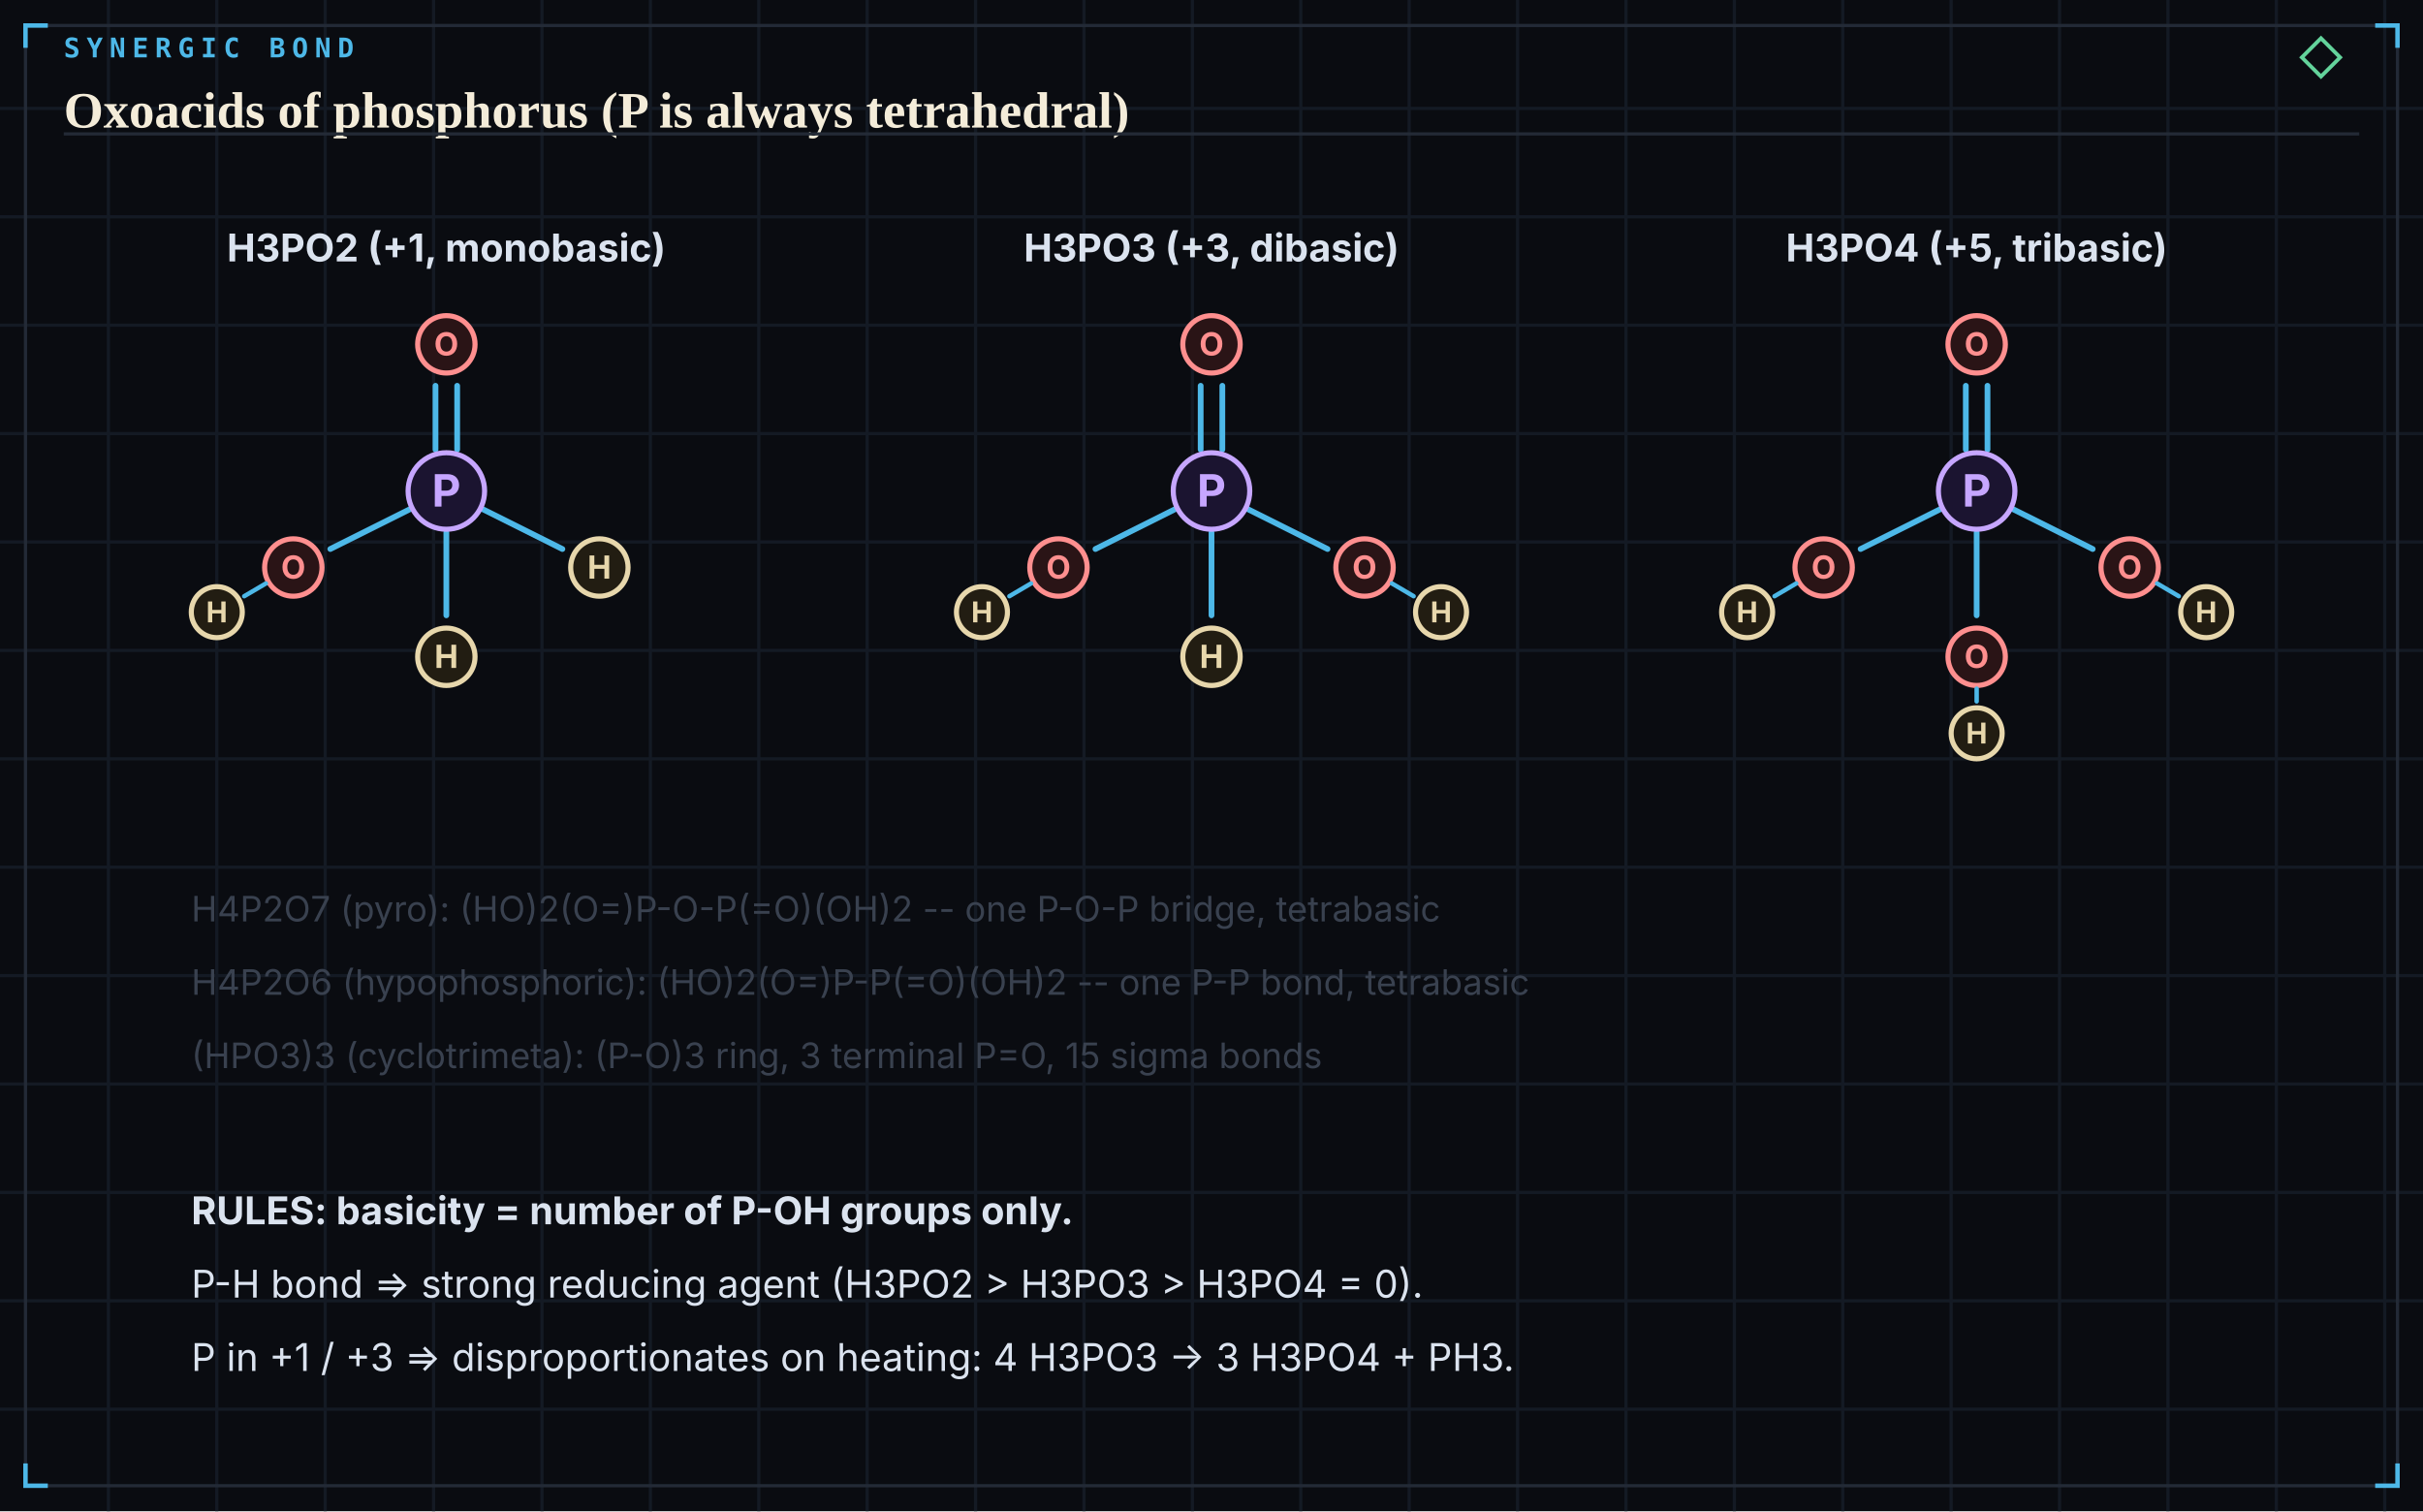
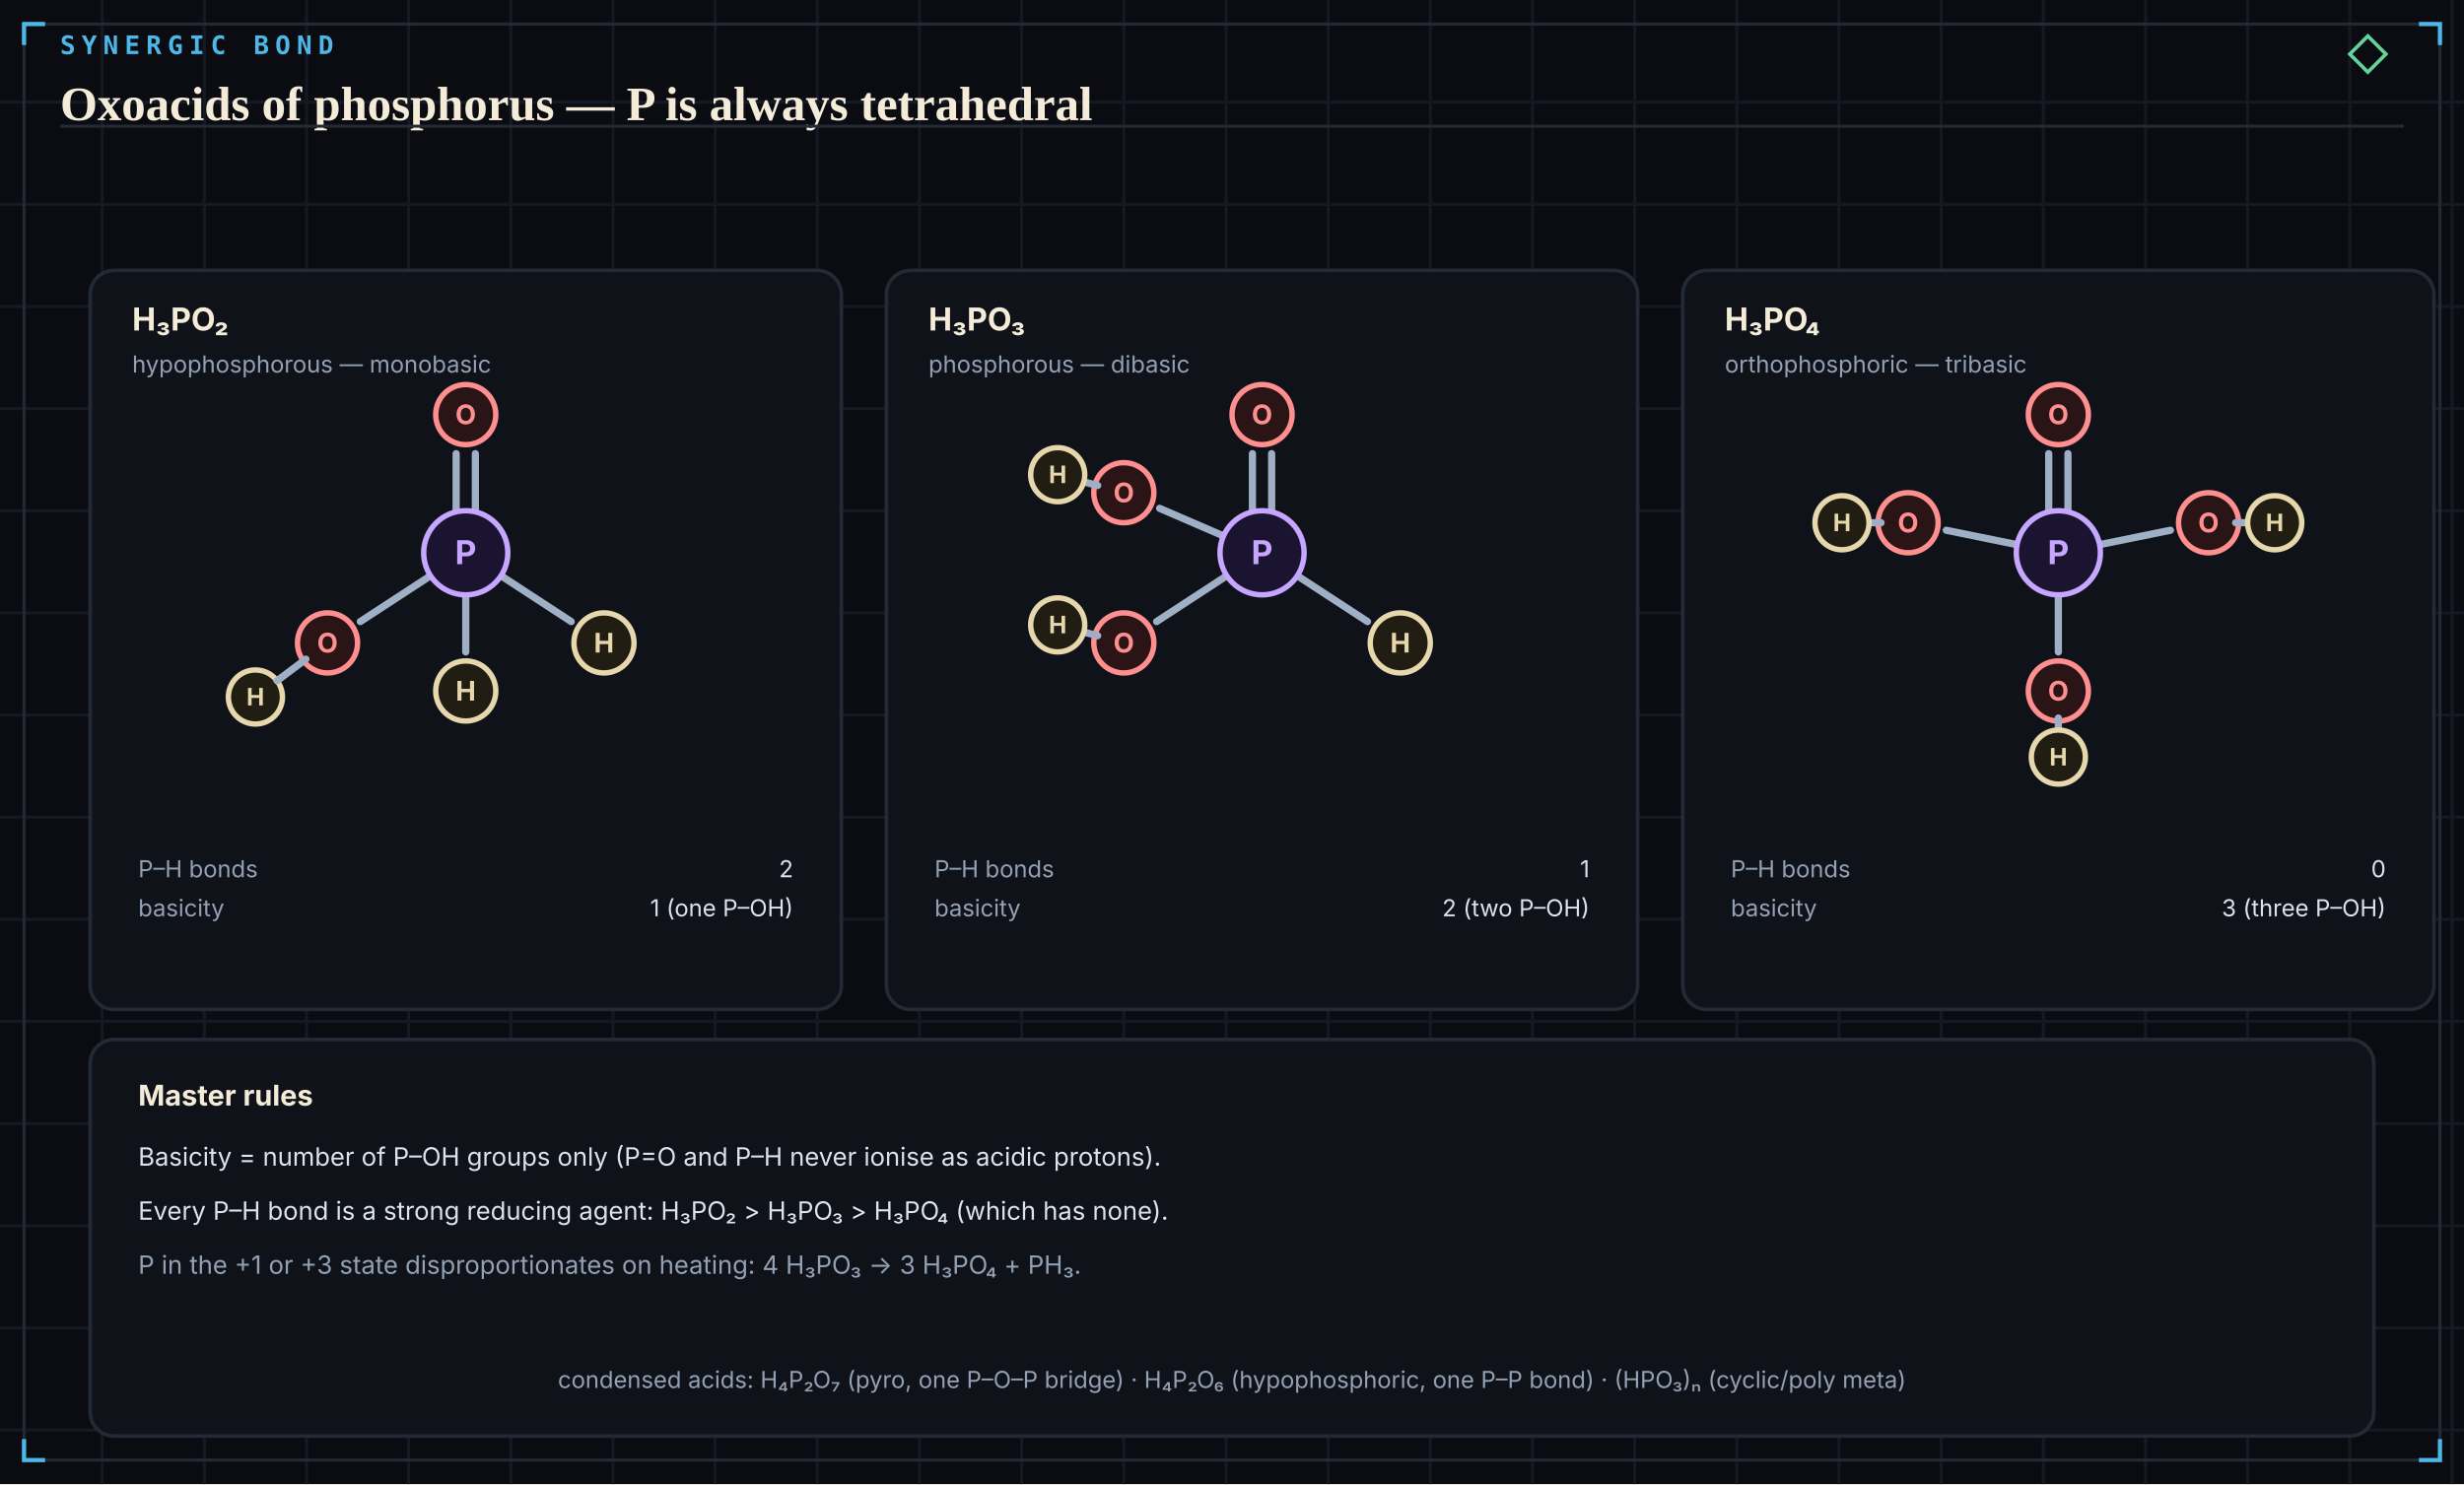
- <svg xmlns="http://www.w3.org/2000/svg" width="760" height="474" viewBox="0 0 760 474" font-family="'Inter','Helvetica Neue',Arial,'DejaVu Sans',sans-serif">
-   <rect width="760" height="474" fill="#0a0c11" />
+ <svg xmlns="http://www.w3.org/2000/svg" width="820" height="494" viewBox="0 0 820 494" font-family="'Inter','Helvetica Neue',Arial,'DejaVu Sans',sans-serif">
+   <rect width="820" height="494" fill="#0a0c11" />
  <g stroke="#141a24" stroke-width="1">
-     <line x1="34" y1="0" x2="34" y2="474" />
-     <line x1="68" y1="0" x2="68" y2="474" />
-     <line x1="102" y1="0" x2="102" y2="474" />
-     <line x1="136" y1="0" x2="136" y2="474" />
-     <line x1="170" y1="0" x2="170" y2="474" />
-     <line x1="204" y1="0" x2="204" y2="474" />
-     <line x1="238" y1="0" x2="238" y2="474" />
-     <line x1="272" y1="0" x2="272" y2="474" />
-     <line x1="306" y1="0" x2="306" y2="474" />
-     <line x1="340" y1="0" x2="340" y2="474" />
-     <line x1="374" y1="0" x2="374" y2="474" />
-     <line x1="408" y1="0" x2="408" y2="474" />
-     <line x1="442" y1="0" x2="442" y2="474" />
-     <line x1="476" y1="0" x2="476" y2="474" />
-     <line x1="510" y1="0" x2="510" y2="474" />
-     <line x1="544" y1="0" x2="544" y2="474" />
-     <line x1="578" y1="0" x2="578" y2="474" />
-     <line x1="612" y1="0" x2="612" y2="474" />
-     <line x1="646" y1="0" x2="646" y2="474" />
-     <line x1="680" y1="0" x2="680" y2="474" />
-     <line x1="714" y1="0" x2="714" y2="474" />
-     <line x1="748" y1="0" x2="748" y2="474" />
-     <line x1="0" y1="34" x2="760" y2="34" />
-     <line x1="0" y1="68" x2="760" y2="68" />
-     <line x1="0" y1="102" x2="760" y2="102" />
-     <line x1="0" y1="136" x2="760" y2="136" />
-     <line x1="0" y1="170" x2="760" y2="170" />
-     <line x1="0" y1="204" x2="760" y2="204" />
-     <line x1="0" y1="238" x2="760" y2="238" />
-     <line x1="0" y1="272" x2="760" y2="272" />
-     <line x1="0" y1="306" x2="760" y2="306" />
-     <line x1="0" y1="340" x2="760" y2="340" />
-     <line x1="0" y1="374" x2="760" y2="374" />
-     <line x1="0" y1="408" x2="760" y2="408" />
-     <line x1="0" y1="442" x2="760" y2="442" />
+     <line x1="34" y1="0" x2="34" y2="494" />
+     <line x1="68" y1="0" x2="68" y2="494" />
+     <line x1="102" y1="0" x2="102" y2="494" />
+     <line x1="136" y1="0" x2="136" y2="494" />
+     <line x1="170" y1="0" x2="170" y2="494" />
+     <line x1="204" y1="0" x2="204" y2="494" />
+     <line x1="238" y1="0" x2="238" y2="494" />
+     <line x1="272" y1="0" x2="272" y2="494" />
+     <line x1="306" y1="0" x2="306" y2="494" />
+     <line x1="340" y1="0" x2="340" y2="494" />
+     <line x1="374" y1="0" x2="374" y2="494" />
+     <line x1="408" y1="0" x2="408" y2="494" />
+     <line x1="442" y1="0" x2="442" y2="494" />
+     <line x1="476" y1="0" x2="476" y2="494" />
+     <line x1="510" y1="0" x2="510" y2="494" />
+     <line x1="544" y1="0" x2="544" y2="494" />
+     <line x1="578" y1="0" x2="578" y2="494" />
+     <line x1="612" y1="0" x2="612" y2="494" />
+     <line x1="646" y1="0" x2="646" y2="494" />
+     <line x1="680" y1="0" x2="680" y2="494" />
+     <line x1="714" y1="0" x2="714" y2="494" />
+     <line x1="748" y1="0" x2="748" y2="494" />
+     <line x1="782" y1="0" x2="782" y2="494" />
+     <line x1="816" y1="0" x2="816" y2="494" />
+     <line x1="0" y1="34" x2="820" y2="34" />
+     <line x1="0" y1="68" x2="820" y2="68" />
+     <line x1="0" y1="102" x2="820" y2="102" />
+     <line x1="0" y1="136" x2="820" y2="136" />
+     <line x1="0" y1="170" x2="820" y2="170" />
+     <line x1="0" y1="204" x2="820" y2="204" />
+     <line x1="0" y1="238" x2="820" y2="238" />
+     <line x1="0" y1="272" x2="820" y2="272" />
+     <line x1="0" y1="306" x2="820" y2="306" />
+     <line x1="0" y1="340" x2="820" y2="340" />
+     <line x1="0" y1="374" x2="820" y2="374" />
+     <line x1="0" y1="408" x2="820" y2="408" />
+     <line x1="0" y1="442" x2="820" y2="442" />
+     <line x1="0" y1="476" x2="820" y2="476" />
  </g>
-   <rect x="8" y="8" width="744" height="458" fill="none" stroke="#232a36" stroke-width="1" />
+   <rect x="8" y="8" width="804" height="478" fill="none" stroke="#232a36" stroke-width="1" />
  <path d="M 8 15 L 8 8 L 15 8" stroke="#4db8e8" stroke-width="1.4" fill="none" />
-   <path d="M 752 15 L 752 8 L 745 8" stroke="#4db8e8" stroke-width="1.4" fill="none" />
-   <path d="M 8 459 L 8 466 L 15 466" stroke="#4db8e8" stroke-width="1.4" fill="none" />
-   <path d="M 752 459 L 752 466 L 745 466" stroke="#4db8e8" stroke-width="1.4" fill="none" />
+   <path d="M 812 15 L 812 8 L 805 8" stroke="#4db8e8" stroke-width="1.4" fill="none" />
+   <path d="M 8 479 L 8 486 L 15 486" stroke="#4db8e8" stroke-width="1.4" fill="none" />
+   <path d="M 812 479 L 812 486 L 805 486" stroke="#4db8e8" stroke-width="1.4" fill="none" />
  <text x="20" y="18" font-size="8.5" font-weight="bold" fill="#4db8e8" text-anchor="start" font-family="'SF Mono','DejaVu Sans Mono',ui-monospace,Menlo,monospace" letter-spacing="0.24em">SYNERGIC BOND</text>
-   <path d="M 728 12 l 6 6 l -6 6 l -6 -6 z" fill="none" stroke="#63d39b" stroke-width="1.2" />
-   <text x="20" y="40" font-size="16" font-weight="bold" fill="#f4ecd9" text-anchor="start" font-family="'Georgia','Times New Roman',serif">Oxoacids of phosphorus  (P is always tetrahedral)</text>
-   <line x1="20" y1="42" x2="740" y2="42" stroke="#232a36" stroke-width="1" />
+   <path d="M 788 12 l 6 6 l -6 6 l -6 -6 z" fill="none" stroke="#63d39b" stroke-width="1.2" />
+   <text x="20" y="40" font-size="16" font-weight="bold" fill="#f4ecd9" text-anchor="start" font-family="'Georgia','Times New Roman',serif">Oxoacids of phosphorus — P is always tetrahedral</text>
+   <line x1="20" y1="42" x2="800" y2="42" stroke="#232a36" stroke-width="1" />
  <g transform="translate(0,34)">
-     <text x="140.0" y="48.0" font-size="12" font-weight="bold" fill="#dbe3ef" text-anchor="middle">H3PO2  (+1, monobasic)</text>
-     <line x1="136.6" y1="107.0" x2="136.6" y2="87.0" stroke="#4db8e8" stroke-width="1.8" stroke-linecap="round" />
-     <line x1="143.4" y1="107.0" x2="143.4" y2="87.0" stroke="#4db8e8" stroke-width="1.8" stroke-linecap="round" />
-     <circle cx="140.0" cy="74.0" r="9" fill="#2a1416" stroke="#ff8f8f" stroke-width="1.6" />
-     <text x="140.0" y="77.5" font-size="10" font-weight="bold" fill="#ff8f8f" text-anchor="middle">O</text>
-     <line x1="128.4" y1="125.8" x2="103.6" y2="138.2" stroke="#4db8e8" stroke-width="1.8" stroke-linecap="round" />
-     <circle cx="92.0" cy="144.0" r="9" fill="#2a1416" stroke="#ff8f8f" stroke-width="1.6" />
-     <text x="92.0" y="147.5" font-size="10" font-weight="bold" fill="#ff8f8f" text-anchor="middle">O</text>
-     <line x1="83.4" y1="149.0" x2="76.6" y2="153.0" stroke="#4db8e8" stroke-width="1.4" stroke-linecap="round" />
-     <circle cx="68.0" cy="158.0" r="8" fill="#221d12" stroke="#e7d7ac" stroke-width="1.6" />
-     <text x="68.0" y="161.2" font-size="9" font-weight="bold" fill="#e7d7ac" text-anchor="middle">H</text>
-     <line x1="151.6" y1="125.8" x2="176.4" y2="138.2" stroke="#4db8e8" stroke-width="1.8" stroke-linecap="round" />
-     <circle cx="188.0" cy="144.0" r="9" fill="#221d12" stroke="#e7d7ac" stroke-width="1.6" />
-     <text x="188.0" y="147.5" font-size="10" font-weight="bold" fill="#e7d7ac" text-anchor="middle">H</text>
-     <line x1="140.0" y1="133.0" x2="140.0" y2="159.0" stroke="#4db8e8" stroke-width="1.8" stroke-linecap="round" />
-     <circle cx="140.0" cy="172.0" r="9" fill="#221d12" stroke="#e7d7ac" stroke-width="1.6" />
-     <text x="140.0" y="175.5" font-size="10" font-weight="bold" fill="#e7d7ac" text-anchor="middle">H</text>
-     <circle cx="140.0" cy="120.0" r="12" fill="#1b1430" stroke="#c6a6ff" stroke-width="1.6" />
-     <text x="140.0" y="124.9" font-size="14" font-weight="bold" fill="#c6a6ff" text-anchor="middle">P</text>
-     <text x="380.0" y="48.0" font-size="12" font-weight="bold" fill="#dbe3ef" text-anchor="middle">H3PO3  (+3, dibasic)</text>
-     <line x1="376.6" y1="107.0" x2="376.6" y2="87.0" stroke="#4db8e8" stroke-width="1.8" stroke-linecap="round" />
-     <line x1="383.4" y1="107.0" x2="383.4" y2="87.0" stroke="#4db8e8" stroke-width="1.8" stroke-linecap="round" />
-     <circle cx="380.0" cy="74.0" r="9" fill="#2a1416" stroke="#ff8f8f" stroke-width="1.6" />
-     <text x="380.0" y="77.5" font-size="10" font-weight="bold" fill="#ff8f8f" text-anchor="middle">O</text>
-     <line x1="368.4" y1="125.8" x2="343.6" y2="138.2" stroke="#4db8e8" stroke-width="1.8" stroke-linecap="round" />
-     <circle cx="332.0" cy="144.0" r="9" fill="#2a1416" stroke="#ff8f8f" stroke-width="1.6" />
-     <text x="332.0" y="147.5" font-size="10" font-weight="bold" fill="#ff8f8f" text-anchor="middle">O</text>
-     <line x1="323.4" y1="149.0" x2="316.6" y2="153.0" stroke="#4db8e8" stroke-width="1.4" stroke-linecap="round" />
-     <circle cx="308.0" cy="158.0" r="8" fill="#221d12" stroke="#e7d7ac" stroke-width="1.6" />
-     <text x="308.0" y="161.2" font-size="9" font-weight="bold" fill="#e7d7ac" text-anchor="middle">H</text>
-     <line x1="391.6" y1="125.8" x2="416.4" y2="138.2" stroke="#4db8e8" stroke-width="1.8" stroke-linecap="round" />
-     <circle cx="428.0" cy="144.0" r="9" fill="#2a1416" stroke="#ff8f8f" stroke-width="1.6" />
-     <text x="428.0" y="147.5" font-size="10" font-weight="bold" fill="#ff8f8f" text-anchor="middle">O</text>
-     <line x1="436.6" y1="149.0" x2="443.4" y2="153.0" stroke="#4db8e8" stroke-width="1.4" stroke-linecap="round" />
-     <circle cx="452.0" cy="158.0" r="8" fill="#221d12" stroke="#e7d7ac" stroke-width="1.6" />
-     <text x="452.0" y="161.2" font-size="9" font-weight="bold" fill="#e7d7ac" text-anchor="middle">H</text>
-     <line x1="380.0" y1="133.0" x2="380.0" y2="159.0" stroke="#4db8e8" stroke-width="1.8" stroke-linecap="round" />
-     <circle cx="380.0" cy="172.0" r="9" fill="#221d12" stroke="#e7d7ac" stroke-width="1.6" />
-     <text x="380.0" y="175.5" font-size="10" font-weight="bold" fill="#e7d7ac" text-anchor="middle">H</text>
-     <circle cx="380.0" cy="120.0" r="12" fill="#1b1430" stroke="#c6a6ff" stroke-width="1.6" />
-     <text x="380.0" y="124.9" font-size="14" font-weight="bold" fill="#c6a6ff" text-anchor="middle">P</text>
-     <text x="620.0" y="48.0" font-size="12" font-weight="bold" fill="#dbe3ef" text-anchor="middle">H3PO4  (+5, tribasic)</text>
-     <line x1="616.6" y1="107.0" x2="616.6" y2="87.0" stroke="#4db8e8" stroke-width="1.8" stroke-linecap="round" />
-     <line x1="623.4" y1="107.0" x2="623.4" y2="87.0" stroke="#4db8e8" stroke-width="1.8" stroke-linecap="round" />
-     <circle cx="620.0" cy="74.0" r="9" fill="#2a1416" stroke="#ff8f8f" stroke-width="1.6" />
-     <text x="620.0" y="77.5" font-size="10" font-weight="bold" fill="#ff8f8f" text-anchor="middle">O</text>
-     <line x1="608.4" y1="125.8" x2="583.6" y2="138.2" stroke="#4db8e8" stroke-width="1.8" stroke-linecap="round" />
-     <circle cx="572.0" cy="144.0" r="9" fill="#2a1416" stroke="#ff8f8f" stroke-width="1.6" />
-     <text x="572.0" y="147.5" font-size="10" font-weight="bold" fill="#ff8f8f" text-anchor="middle">O</text>
-     <line x1="563.4" y1="149.0" x2="556.6" y2="153.0" stroke="#4db8e8" stroke-width="1.4" stroke-linecap="round" />
-     <circle cx="548.0" cy="158.0" r="8" fill="#221d12" stroke="#e7d7ac" stroke-width="1.6" />
-     <text x="548.0" y="161.2" font-size="9" font-weight="bold" fill="#e7d7ac" text-anchor="middle">H</text>
-     <line x1="631.6" y1="125.8" x2="656.4" y2="138.2" stroke="#4db8e8" stroke-width="1.8" stroke-linecap="round" />
-     <circle cx="668.0" cy="144.0" r="9" fill="#2a1416" stroke="#ff8f8f" stroke-width="1.6" />
-     <text x="668.0" y="147.5" font-size="10" font-weight="bold" fill="#ff8f8f" text-anchor="middle">O</text>
-     <line x1="676.6" y1="149.0" x2="683.4" y2="153.0" stroke="#4db8e8" stroke-width="1.4" stroke-linecap="round" />
-     <circle cx="692.0" cy="158.0" r="8" fill="#221d12" stroke="#e7d7ac" stroke-width="1.6" />
-     <text x="692.0" y="161.2" font-size="9" font-weight="bold" fill="#e7d7ac" text-anchor="middle">H</text>
-     <line x1="620.0" y1="133.0" x2="620.0" y2="159.0" stroke="#4db8e8" stroke-width="1.8" stroke-linecap="round" />
-     <circle cx="620.0" cy="172.0" r="9" fill="#2a1416" stroke="#ff8f8f" stroke-width="1.6" />
-     <text x="620.0" y="175.5" font-size="10" font-weight="bold" fill="#ff8f8f" text-anchor="middle">O</text>
-     <line x1="620.0" y1="182.0" x2="620.0" y2="186.0" stroke="#4db8e8" stroke-width="1.4" stroke-linecap="round" />
-     <circle cx="620.0" cy="196.0" r="8" fill="#221d12" stroke="#e7d7ac" stroke-width="1.6" />
-     <text x="620.0" y="199.2" font-size="9" font-weight="bold" fill="#e7d7ac" text-anchor="middle">H</text>
-     <circle cx="620.0" cy="120.0" r="12" fill="#1b1430" stroke="#c6a6ff" stroke-width="1.6" />
-     <text x="620.0" y="124.9" font-size="14" font-weight="bold" fill="#c6a6ff" text-anchor="middle">P</text>
-     <text x="60.0" y="255.0" font-size="11" font-weight="normal" fill="#39414f" text-anchor="start">H4P2O7 (pyro): (HO)2(O=)P-O-P(=O)(OH)2  --  one P-O-P bridge, tetrabasic</text>
-     <text x="60.0" y="278.0" font-size="11" font-weight="normal" fill="#39414f" text-anchor="start">H4P2O6 (hypophosphoric): (HO)2(O=)P-P(=O)(OH)2  --  one P-P bond, tetrabasic</text>
-     <text x="60.0" y="301.0" font-size="11" font-weight="normal" fill="#39414f" text-anchor="start">(HPO3)3 (cyclotrimeta): (P-O)3 ring, 3 terminal P=O, 15 sigma bonds</text>
-     <text x="60.0" y="350.0" font-size="12" font-weight="bold" fill="#dbe3ef" text-anchor="start">RULES:  basicity = number of P-OH groups only.</text>
-     <text x="60.0" y="373.0" font-size="12" font-weight="normal" fill="#dbe3ef" text-anchor="start">P-H bond =&gt; strong reducing agent  (H3PO2 &gt; H3PO3 &gt; H3PO4 = 0).</text>
-     <text x="60.0" y="396.0" font-size="12" font-weight="normal" fill="#dbe3ef" text-anchor="start">P in +1 / +3  =&gt;  disproportionates on heating:  4 H3PO3 -&gt; 3 H3PO4 + PH3.</text>
+     <rect x="30" y="56" width="250" height="246" rx="8" fill="#0f1219" stroke="#232a36" stroke-width="1.2" />
+     <text x="44" y="76" font-size="10.5" font-weight="bold" fill="#f4ecd9">H₃PO₂</text>
+     <text x="44" y="90" font-size="7.8" fill="#93a1b5">hypophosphorous — monobasic</text>
+     <line x1="151.8" y1="137.0" x2="151.8" y2="117.0" stroke="#9fb0c6" stroke-width="2.4" stroke-linecap="round" />
+     <line x1="158.2" y1="137.0" x2="158.2" y2="117.0" stroke="#9fb0c6" stroke-width="2.4" stroke-linecap="round" />
+     <line x1="144.1" y1="157.1" x2="119.9" y2="172.9" stroke="#9fb0c6" stroke-width="2.4" stroke-linecap="round" />
+     <line x1="165.9" y1="157.1" x2="190.1" y2="172.9" stroke="#9fb0c6" stroke-width="2.4" stroke-linecap="round" />
+     <line x1="155.0" y1="163.0" x2="155.0" y2="183.0" stroke="#9fb0c6" stroke-width="2.4" stroke-linecap="round" />
+     <circle cx="155.0" cy="104.0" r="10" fill="#2a1416" stroke="#ff8f8f" stroke-width="1.8" />
+     <text x="155.0" y="107.2" font-size="9" font-weight="bold" fill="#ff8f8f" text-anchor="middle">O</text>
+     <circle cx="201.0" cy="180.0" r="10" fill="#221d12" stroke="#e7d7ac" stroke-width="1.8" />
+     <text x="201.0" y="183.2" font-size="9" font-weight="bold" fill="#e7d7ac" text-anchor="middle">H</text>
+     <circle cx="155.0" cy="196.0" r="10" fill="#221d12" stroke="#e7d7ac" stroke-width="1.8" />
+     <text x="155.0" y="199.2" font-size="9" font-weight="bold" fill="#e7d7ac" text-anchor="middle">H</text>
+     <circle cx="109.0" cy="180.0" r="10" fill="#2a1416" stroke="#ff8f8f" stroke-width="1.8" />
+     <text x="109.0" y="183.2" font-size="9" font-weight="bold" fill="#ff8f8f" text-anchor="middle">O</text>
+     <circle cx="85.0" cy="198.0" r="9" fill="#221d12" stroke="#e7d7ac" stroke-width="1.8" />
+     <text x="85.0" y="200.8" font-size="8" font-weight="bold" fill="#e7d7ac" text-anchor="middle">H</text>
+     <line x1="101.8" y1="185.4" x2="92.2" y2="192.6" stroke="#9fb0c6" stroke-width="2.4" stroke-linecap="round" />
+     <circle cx="155.0" cy="150.0" r="14" fill="#1b1430" stroke="#c6a6ff" stroke-width="1.8" />
+     <text x="155.0" y="153.8" font-size="11" font-weight="bold" fill="#c6a6ff" text-anchor="middle">P</text>
+     <text x="46" y="258" font-size="7.8" fill="#93a1b5">P–H bonds</text>
+     <text x="264" y="258" font-size="7.8" fill="#dbe3ef" text-anchor="end">2</text>
+     <text x="46" y="271" font-size="7.8" fill="#93a1b5">basicity</text>
+     <text x="264" y="271" font-size="7.8" fill="#dbe3ef" text-anchor="end">1 (one P–OH)</text>
+     <rect x="295" y="56" width="250" height="246" rx="8" fill="#0f1219" stroke="#232a36" stroke-width="1.2" />
+     <text x="309" y="76" font-size="10.5" font-weight="bold" fill="#f4ecd9">H₃PO₃</text>
+     <text x="309" y="90" font-size="7.8" fill="#93a1b5">phosphorous — dibasic</text>
+     <line x1="416.8" y1="137.0" x2="416.8" y2="117.0" stroke="#9fb0c6" stroke-width="2.4" stroke-linecap="round" />
+     <line x1="423.2" y1="137.0" x2="423.2" y2="117.0" stroke="#9fb0c6" stroke-width="2.4" stroke-linecap="round" />
+     <line x1="430.9" y1="157.1" x2="455.1" y2="172.9" stroke="#9fb0c6" stroke-width="2.4" stroke-linecap="round" />
+     <line x1="408.1" y1="144.8" x2="385.9" y2="135.2" stroke="#9fb0c6" stroke-width="2.4" stroke-linecap="round" />
+     <circle cx="374.0" cy="130.0" r="10" fill="#2a1416" stroke="#ff8f8f" stroke-width="1.8" />
+     <text x="374.0" y="133.2" font-size="9" font-weight="bold" fill="#ff8f8f" text-anchor="middle">O</text>
+     <line x1="365.3" y1="127.6" x2="360.7" y2="126.4" stroke="#9fb0c6" stroke-width="2.4" stroke-linecap="round" />
+     <circle cx="352.0" cy="124.0" r="9" fill="#221d12" stroke="#e7d7ac" stroke-width="1.8" />
+     <text x="352.0" y="126.8" font-size="8" font-weight="bold" fill="#e7d7ac" text-anchor="middle">H</text>
+     <line x1="409.1" y1="157.1" x2="384.9" y2="172.9" stroke="#9fb0c6" stroke-width="2.4" stroke-linecap="round" />
+     <circle cx="374.0" cy="180.0" r="10" fill="#2a1416" stroke="#ff8f8f" stroke-width="1.8" />
+     <text x="374.0" y="183.2" font-size="9" font-weight="bold" fill="#ff8f8f" text-anchor="middle">O</text>
+     <line x1="365.3" y1="177.6" x2="360.7" y2="176.4" stroke="#9fb0c6" stroke-width="2.4" stroke-linecap="round" />
+     <circle cx="352.0" cy="174.0" r="9" fill="#221d12" stroke="#e7d7ac" stroke-width="1.8" />
+     <text x="352.0" y="176.8" font-size="8" font-weight="bold" fill="#e7d7ac" text-anchor="middle">H</text>
+     <circle cx="420.0" cy="104.0" r="10" fill="#2a1416" stroke="#ff8f8f" stroke-width="1.8" />
+     <text x="420.0" y="107.2" font-size="9" font-weight="bold" fill="#ff8f8f" text-anchor="middle">O</text>
+     <circle cx="466.0" cy="180.0" r="10" fill="#221d12" stroke="#e7d7ac" stroke-width="1.8" />
+     <text x="466.0" y="183.2" font-size="9" font-weight="bold" fill="#e7d7ac" text-anchor="middle">H</text>
+     <circle cx="420.0" cy="150.0" r="14" fill="#1b1430" stroke="#c6a6ff" stroke-width="1.8" />
+     <text x="420.0" y="153.8" font-size="11" font-weight="bold" fill="#c6a6ff" text-anchor="middle">P</text>
+     <text x="311" y="258" font-size="7.8" fill="#93a1b5">P–H bonds</text>
+     <text x="529" y="258" font-size="7.8" fill="#dbe3ef" text-anchor="end">1</text>
+     <text x="311" y="271" font-size="7.8" fill="#93a1b5">basicity</text>
+     <text x="529" y="271" font-size="7.8" fill="#dbe3ef" text-anchor="end">2 (two P–OH)</text>
+     <rect x="560" y="56" width="250" height="246" rx="8" fill="#0f1219" stroke="#232a36" stroke-width="1.2" />
+     <text x="574" y="76" font-size="10.5" font-weight="bold" fill="#f4ecd9">H₃PO₄</text>
+     <text x="574" y="90" font-size="7.8" fill="#93a1b5">orthophosphoric — tribasic</text>
+     <line x1="681.8" y1="137.0" x2="681.8" y2="117.0" stroke="#9fb0c6" stroke-width="2.4" stroke-linecap="round" />
+     <line x1="688.2" y1="137.0" x2="688.2" y2="117.0" stroke="#9fb0c6" stroke-width="2.4" stroke-linecap="round" />
+     <circle cx="685.0" cy="104.0" r="10" fill="#2a1416" stroke="#ff8f8f" stroke-width="1.8" />
+     <text x="685.0" y="107.2" font-size="9" font-weight="bold" fill="#ff8f8f" text-anchor="middle">O</text>
+     <line x1="672.3" y1="147.5" x2="647.7" y2="142.5" stroke="#9fb0c6" stroke-width="2.4" stroke-linecap="round" />
+     <circle cx="635.0" cy="140.0" r="10" fill="#2a1416" stroke="#ff8f8f" stroke-width="1.8" />
+     <text x="635.0" y="143.2" font-size="9" font-weight="bold" fill="#ff8f8f" text-anchor="middle">O</text>
+     <line x1="626.0" y1="140.0" x2="622.0" y2="140.0" stroke="#9fb0c6" stroke-width="2.4" stroke-linecap="round" />
+     <circle cx="613.0" cy="140.0" r="9" fill="#221d12" stroke="#e7d7ac" stroke-width="1.8" />
+     <text x="613.0" y="142.8" font-size="8" font-weight="bold" fill="#e7d7ac" text-anchor="middle">H</text>
+     <line x1="697.7" y1="147.5" x2="722.3" y2="142.5" stroke="#9fb0c6" stroke-width="2.4" stroke-linecap="round" />
+     <circle cx="735.0" cy="140.0" r="10" fill="#2a1416" stroke="#ff8f8f" stroke-width="1.8" />
+     <text x="735.0" y="143.2" font-size="9" font-weight="bold" fill="#ff8f8f" text-anchor="middle">O</text>
+     <line x1="744.0" y1="140.0" x2="748.0" y2="140.0" stroke="#9fb0c6" stroke-width="2.4" stroke-linecap="round" />
+     <circle cx="757.0" cy="140.0" r="9" fill="#221d12" stroke="#e7d7ac" stroke-width="1.8" />
+     <text x="757.0" y="142.8" font-size="8" font-weight="bold" fill="#e7d7ac" text-anchor="middle">H</text>
+     <line x1="685.0" y1="163.0" x2="685.0" y2="183.0" stroke="#9fb0c6" stroke-width="2.4" stroke-linecap="round" />
+     <circle cx="685.0" cy="196.0" r="10" fill="#2a1416" stroke="#ff8f8f" stroke-width="1.8" />
+     <text x="685.0" y="199.2" font-size="9" font-weight="bold" fill="#ff8f8f" text-anchor="middle">O</text>
+     <line x1="685.0" y1="205.0" x2="685.0" y2="209.0" stroke="#9fb0c6" stroke-width="2.4" stroke-linecap="round" />
+     <circle cx="685.0" cy="218.0" r="9" fill="#221d12" stroke="#e7d7ac" stroke-width="1.8" />
+     <text x="685.0" y="220.8" font-size="8" font-weight="bold" fill="#e7d7ac" text-anchor="middle">H</text>
+     <circle cx="685.0" cy="150.0" r="14" fill="#1b1430" stroke="#c6a6ff" stroke-width="1.8" />
+     <text x="685.0" y="153.8" font-size="11" font-weight="bold" fill="#c6a6ff" text-anchor="middle">P</text>
+     <text x="576" y="258" font-size="7.8" fill="#93a1b5">P–H bonds</text>
+     <text x="794" y="258" font-size="7.8" fill="#dbe3ef" text-anchor="end">0</text>
+     <text x="576" y="271" font-size="7.8" fill="#93a1b5">basicity</text>
+     <text x="794" y="271" font-size="7.8" fill="#dbe3ef" text-anchor="end">3 (three P–OH)</text>
+     <rect x="30" y="312" width="760" height="132" rx="8" fill="#0f1219" stroke="#232a36" stroke-width="1.2" />
+     <text x="46.0" y="334.0" font-size="9.5" font-weight="bold" fill="#f4ecd9" text-anchor="start">Master rules</text>
+     <text x="46.0" y="354.0" font-size="8.4" font-weight="normal" fill="#dbe3ef" text-anchor="start">Basicity = number of P–OH groups only (P=O and P–H never ionise as acidic protons).</text>
+     <text x="46.0" y="372.0" font-size="8.4" font-weight="normal" fill="#dbe3ef" text-anchor="start">Every P–H bond is a strong reducing agent: H₃PO₂ &gt; H₃PO₃ &gt; H₃PO₄ (which has none).</text>
+     <text x="46.0" y="390.0" font-size="8.4" font-weight="normal" fill="#93a1b5" text-anchor="start">P in the +1 or +3 state disproportionates on heating: 4 H₃PO₃ → 3 H₃PO₄ + PH₃.</text>
+     <text x="410.0" y="428.0" font-size="7.8" font-weight="normal" fill="#93a1b5" text-anchor="middle">condensed acids: H₄P₂O₇ (pyro, one P–O–P bridge) · H₄P₂O₆ (hypophosphoric, one P–P bond) · (HPO₃)ₙ (cyclic/poly meta)</text>
  </g>
</svg>
